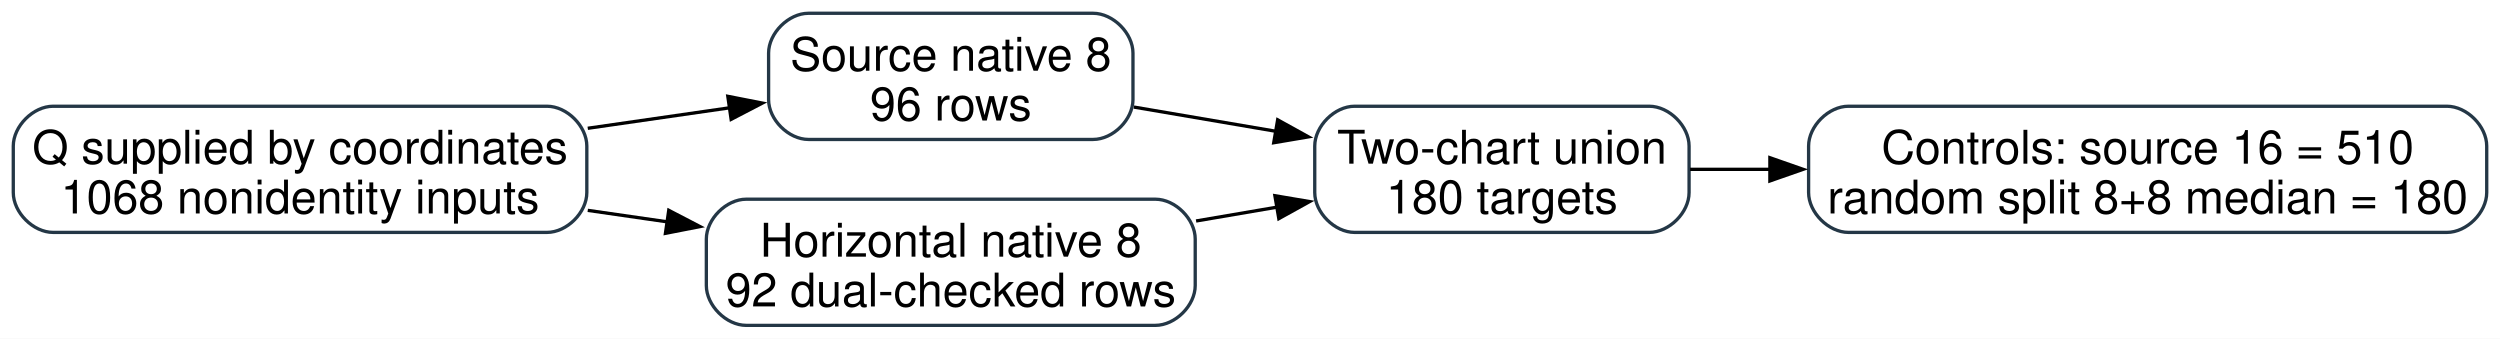
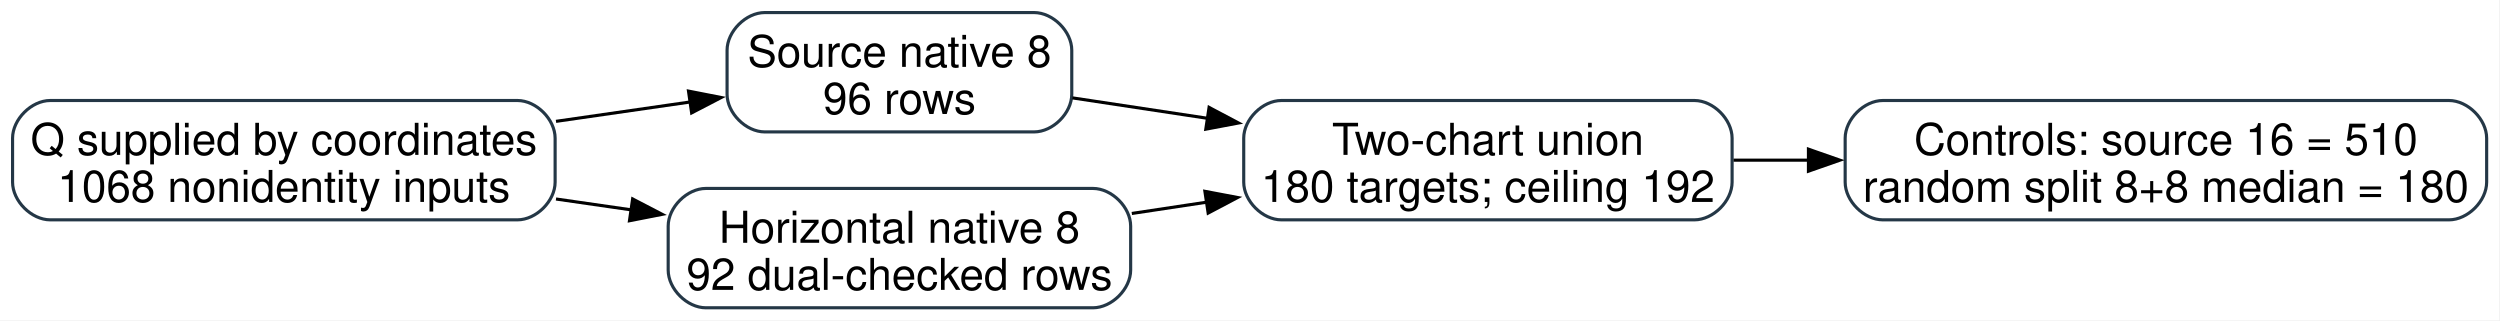
- <svg xmlns="http://www.w3.org/2000/svg" width="753pt" height="102pt" viewBox="0.00 0.00 753.00 102.00">
+ <svg xmlns="http://www.w3.org/2000/svg" width="796pt" height="102pt" viewBox="0.00 0.00 796.00 102.00">
  <g id="graph0" class="graph" transform="scale(1 1) rotate(0) translate(4 98)">
-     <polygon fill="white" stroke="none" points="-4,4 -4,-98 749,-98 749,4 -4,4" />
+     <polygon fill="white" stroke="none" points="-4,4 -4,-98 791.75,-98 791.75,4 -4,4" />
    <g id="node1" class="node">
      <path fill="none" stroke="#243746" d="M160.75,-66C160.75,-66 12,-66 12,-66 6,-66 0,-60 0,-54 0,-54 0,-40 0,-40 0,-34 6,-28 12,-28 12,-28 160.75,-28 160.75,-28 166.75,-28 172.75,-34 172.75,-40 172.75,-40 172.75,-54 172.75,-54 172.75,-60 166.75,-66 160.75,-66" />
      <text xml:space="preserve" text-anchor="middle" x="86.38" y="-48.7" font-family="Helvetica,sans-Serif" font-size="14.00">Q supplied by coordinates</text>
      <text xml:space="preserve" text-anchor="middle" x="86.38" y="-33.7" font-family="Helvetica,sans-Serif" font-size="14.00">1068 nonidentity inputs</text>
    </g>
    <g id="node2" class="node">
      <path fill="none" stroke="#243746" d="M325.25,-94C325.25,-94 239.5,-94 239.5,-94 233.5,-94 227.5,-88 227.5,-82 227.5,-82 227.5,-68 227.5,-68 227.5,-62 233.5,-56 239.5,-56 239.5,-56 325.25,-56 325.25,-56 331.25,-56 337.25,-62 337.25,-68 337.25,-68 337.25,-82 337.25,-82 337.25,-88 331.25,-94 325.25,-94" />
      <text xml:space="preserve" text-anchor="middle" x="282.38" y="-76.7" font-family="Helvetica,sans-Serif" font-size="14.00">Source native 8</text>
      <text xml:space="preserve" text-anchor="middle" x="282.38" y="-61.7" font-family="Helvetica,sans-Serif" font-size="14.00">96 rows</text>
    </g>
    <g id="edge1" class="edge">
      <path fill="none" stroke="black" d="M173.03,-59.36C187.38,-61.43 202.07,-63.55 215.82,-65.54" />
      <polygon fill="black" stroke="black" points="215.22,-68.99 225.62,-66.95 216.22,-62.06 215.22,-68.99" />
    </g>
    <g id="node3" class="node">
      <path fill="none" stroke="#243746" d="M344,-38C344,-38 220.75,-38 220.75,-38 214.75,-38 208.75,-32 208.75,-26 208.75,-26 208.75,-12 208.75,-12 208.75,-6 214.75,0 220.75,0 220.75,0 344,0 344,0 350,0 356,-6 356,-12 356,-12 356,-26 356,-26 356,-32 350,-38 344,-38" />
      <text xml:space="preserve" text-anchor="middle" x="282.38" y="-20.7" font-family="Helvetica,sans-Serif" font-size="14.00">Horizontal native 8</text>
      <text xml:space="preserve" text-anchor="middle" x="282.38" y="-5.7" font-family="Helvetica,sans-Serif" font-size="14.00">92 dual-checked rows</text>
    </g>
    <g id="edge2" class="edge">
      <path fill="none" stroke="black" d="M173.03,-34.64C181.03,-33.48 189.14,-32.31 197.13,-31.16" />
      <polygon fill="black" stroke="black" points="197.43,-34.65 206.83,-29.76 196.43,-27.72 197.43,-34.65" />
    </g>
    <g id="node4" class="node">
-       <path fill="none" stroke="#243746" d="M492.75,-66C492.75,-66 404,-66 404,-66 398,-66 392,-60 392,-54 392,-54 392,-40 392,-40 392,-34 398,-28 404,-28 404,-28 492.75,-28 492.75,-28 498.75,-28 504.75,-34 504.75,-40 504.75,-40 504.75,-54 504.75,-54 504.75,-60 498.75,-66 492.75,-66" />
-       <text xml:space="preserve" text-anchor="middle" x="448.38" y="-48.7" font-family="Helvetica,sans-Serif" font-size="14.00">Two-chart union</text>
-       <text xml:space="preserve" text-anchor="middle" x="448.38" y="-33.7" font-family="Helvetica,sans-Serif" font-size="14.00">180 targets</text>
+       <path fill="none" stroke="#243746" d="M535.5,-66C535.5,-66 404,-66 404,-66 398,-66 392,-60 392,-54 392,-54 392,-40 392,-40 392,-34 398,-28 404,-28 404,-28 535.5,-28 535.5,-28 541.5,-28 547.5,-34 547.5,-40 547.5,-40 547.5,-54 547.5,-54 547.5,-60 541.5,-66 535.5,-66" />
+       <text xml:space="preserve" text-anchor="middle" x="469.75" y="-48.7" font-family="Helvetica,sans-Serif" font-size="14.00">Two-chart union</text>
+       <text xml:space="preserve" text-anchor="middle" x="469.75" y="-33.7" font-family="Helvetica,sans-Serif" font-size="14.00">180 targets; ceiling 192</text>
    </g>
    <g id="edge3" class="edge">
-       <path fill="none" stroke="black" d="M337.53,-65.75C351.22,-63.42 366.09,-60.88 380.34,-58.45" />
-       <polygon fill="black" stroke="black" points="380.83,-61.91 390.1,-56.78 379.65,-55.01 380.83,-61.91" />
+       <path fill="none" stroke="black" d="M337.49,-66.83C351.03,-64.78 365.91,-62.53 380.63,-60.31" />
+       <polygon fill="black" stroke="black" points="380.97,-63.8 390.34,-58.84 379.93,-56.88 380.97,-63.8" />
    </g>
    <g id="edge4" class="edge">
-       <path fill="none" stroke="black" d="M356.26,-31.44C364.4,-32.83 372.66,-34.24 380.72,-35.62" />
-       <polygon fill="black" stroke="black" points="380,-39.05 390.45,-37.28 381.18,-32.15 380,-39.05" />
+       <path fill="none" stroke="black" d="M356.37,-30.03C364.22,-31.21 372.27,-32.43 380.28,-33.64" />
+       <polygon fill="black" stroke="black" points="379.64,-37.08 390.05,-35.11 380.68,-30.16 379.64,-37.08" />
    </g>
    <g id="node5" class="node">
-       <path fill="none" stroke="#243746" d="M733,-66C733,-66 552.75,-66 552.75,-66 546.75,-66 540.75,-60 540.75,-54 540.75,-54 540.75,-40 540.75,-40 540.75,-34 546.75,-28 552.75,-28 552.75,-28 733,-28 733,-28 739,-28 745,-34 745,-40 745,-40 745,-54 745,-54 745,-60 739,-66 733,-66" />
-       <text xml:space="preserve" text-anchor="middle" x="642.88" y="-48.7" font-family="Helvetica,sans-Serif" font-size="14.00">Controls: source 16 = 510</text>
-       <text xml:space="preserve" text-anchor="middle" x="642.88" y="-33.7" font-family="Helvetica,sans-Serif" font-size="14.00">random split 8+8 median = 180</text>
+       <path fill="none" stroke="#243746" d="M775.75,-66C775.75,-66 595.5,-66 595.5,-66 589.5,-66 583.5,-60 583.5,-54 583.5,-54 583.5,-40 583.5,-40 583.5,-34 589.5,-28 595.5,-28 595.5,-28 775.75,-28 775.75,-28 781.75,-28 787.75,-34 787.75,-40 787.75,-40 787.75,-54 787.75,-54 787.75,-60 781.75,-66 775.75,-66" />
+       <text xml:space="preserve" text-anchor="middle" x="685.62" y="-48.7" font-family="Helvetica,sans-Serif" font-size="14.00">Controls: source 16 = 510</text>
+       <text xml:space="preserve" text-anchor="middle" x="685.62" y="-33.7" font-family="Helvetica,sans-Serif" font-size="14.00">random split 8+8 median = 180</text>
    </g>
    <g id="edge5" class="edge">
-       <path fill="none" stroke="black" d="M505.05,-47C512.76,-47 520.9,-47 529.2,-47" />
-       <polygon fill="black" stroke="black" points="529.09,-50.5 539.09,-47 529.09,-43.5 529.09,-50.5" />
+       <path fill="none" stroke="black" d="M547.96,-47C555.77,-47 563.81,-47 571.89,-47" />
+       <polygon fill="black" stroke="black" points="571.81,-50.5 581.81,-47 571.81,-43.5 571.81,-50.5" />
    </g>
  </g>
</svg>
